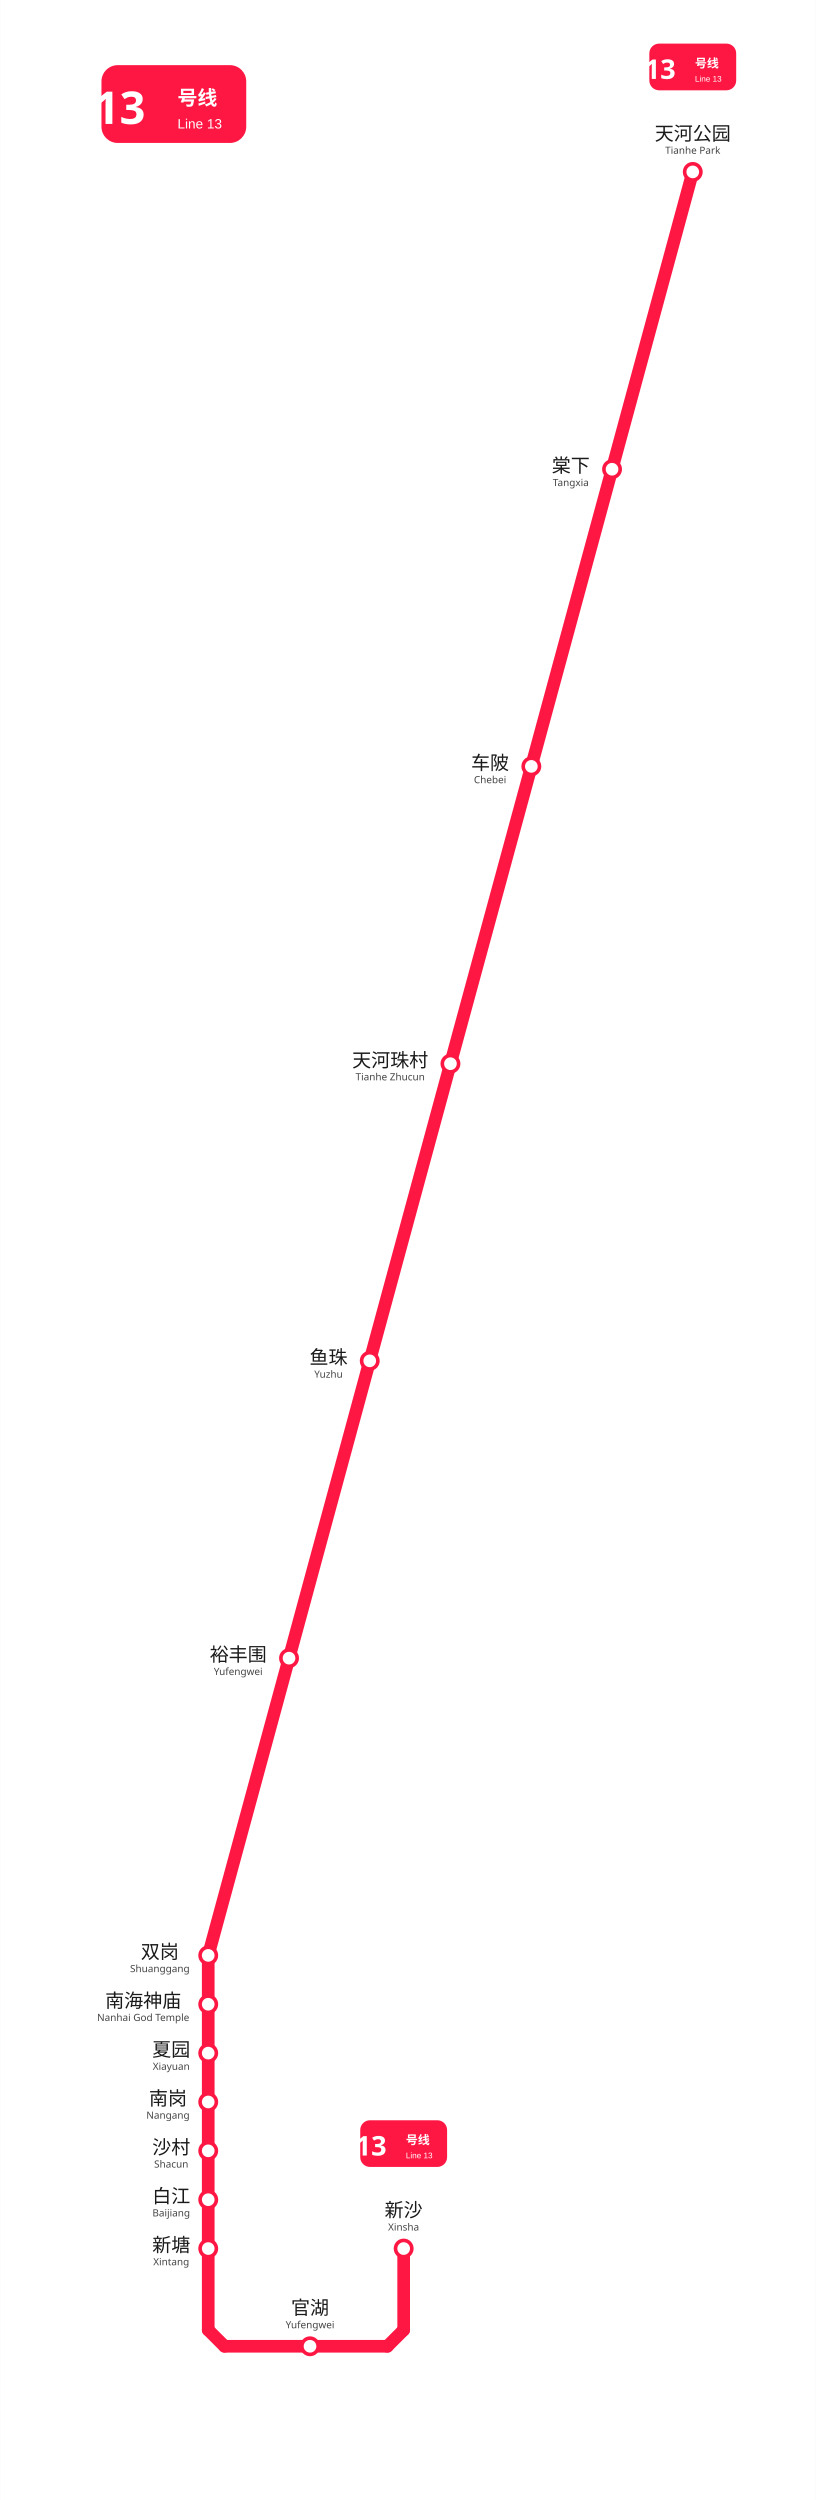
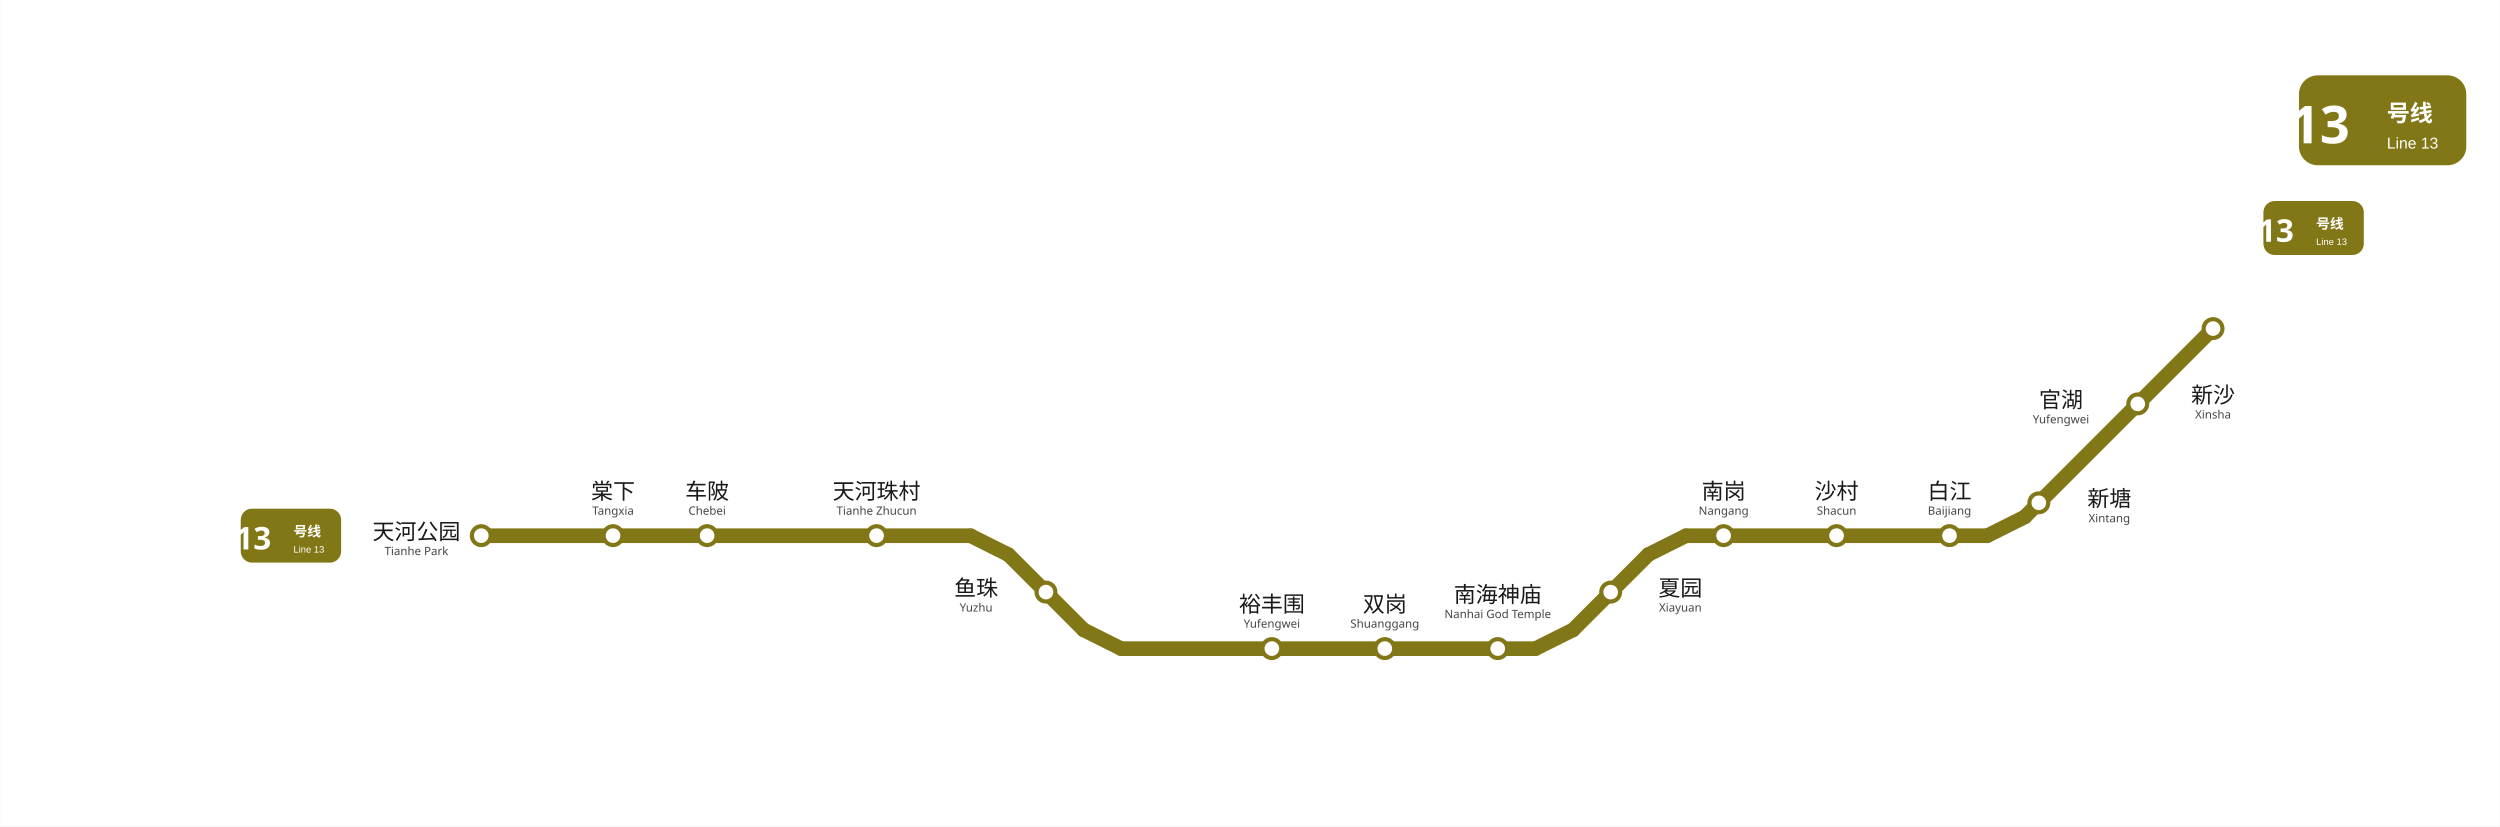
- <svg xmlns="http://www.w3.org/2000/svg" viewBox="2353.2 267.2 450.8 1381.5" width="451" height="1382">
-   <rect x="2353.25" y="267.2" width="450.75" height="1381.55" fill="#ffffff" />
+ <svg xmlns="http://www.w3.org/2000/svg" viewBox="1646.5 754.1 1195.1 395.1" data-pins="南岗,南海神庙,双岗,夏园,天河公园,天河珠村,官湖,新塘,新沙,棠下,沙村,白江,裕丰围,车陂,鱼珠" width="1195" height="395">
+   <rect x="1646.5" y="754.117" width="1195.083" height="395.133" fill="#ffffff" />
  <g id="走廊">
-     <line x1="2736" y1="362.2" x2="2691.4" y2="526.5" style="fill:none;stroke:#FF1744;stroke-width:7;stroke-linecap:round" />
-     <line x1="2691.4" y1="526.5" x2="2646.8" y2="690.7" style="fill:none;stroke:#FF1744;stroke-width:7;stroke-linecap:round" />
-     <line x1="2646.8" y1="690.7" x2="2602.1" y2="855.0" style="fill:none;stroke:#FF1744;stroke-width:7;stroke-linecap:round" />
-     <line x1="2602.1" y1="855.0" x2="2557.5" y2="1019.2" style="fill:none;stroke:#FF1744;stroke-width:7;stroke-linecap:round" />
-     <line x1="2557.5" y1="1019.2" x2="2512.9" y2="1183.5" style="fill:none;stroke:#FF1744;stroke-width:7;stroke-linecap:round" />
-     <line x1="2512.9" y1="1183.5" x2="2468.25" y2="1347.75" style="fill:none;stroke:#FF1744;stroke-width:7;stroke-linecap:round" />
-     <line x1="2468.25" y1="1347.75" x2="2468.25" y2="1374.75" style="fill:none;stroke:#FF1744;stroke-width:7;stroke-linecap:round" />
-     <line x1="2468.25" y1="1374.75" x2="2468.25" y2="1401.75" style="fill:none;stroke:#FF1744;stroke-width:7;stroke-linecap:round" />
-     <line x1="2468.25" y1="1401.75" x2="2468.25" y2="1428.75" style="fill:none;stroke:#FF1744;stroke-width:7;stroke-linecap:round" />
-     <line x1="2468.25" y1="1428.75" x2="2468.25" y2="1455.75" style="fill:none;stroke:#FF1744;stroke-width:7;stroke-linecap:round" />
-     <line x1="2468.25" y1="1455.75" x2="2468.25" y2="1482.75" style="fill:none;stroke:#FF1744;stroke-width:7;stroke-linecap:round" />
-     <line x1="2468.25" y1="1482.75" x2="2468.25" y2="1509.75" style="fill:none;stroke:#FF1744;stroke-width:7;stroke-linecap:round" />
-     <line x1="2468.25" y1="1509.75" x2="2468.25" y2="1554.75" style="fill:none;stroke:#FF1744;stroke-width:7;stroke-linecap:round" />
-     <line x1="2468.25" y1="1554.75" x2="2477.25" y2="1563.75" style="fill:none;stroke:#FF1744;stroke-width:7;stroke-linecap:round" />
-     <line x1="2567.25" y1="1563.75" x2="2477.25" y2="1563.75" style="fill:none;stroke:#FF1744;stroke-width:7;stroke-linecap:round" />
-     <line x1="2576.25" y1="1554.75" x2="2567.25" y2="1563.75" style="fill:none;stroke:#FF1744;stroke-width:7;stroke-linecap:round" />
-     <line x1="2576.25" y1="1554.75" x2="2576.25" y2="1509.75" style="fill:none;stroke:#FF1744;stroke-width:7;stroke-linecap:round" />
+     <line x1="2596.50" y1="1010.25" x2="2452.50" y2="1010.25" style="fill:none;stroke:#827717;stroke-width:7;stroke-linecap:round" />
+     <line x1="2380.50" y1="1064.25" x2="2182.50" y2="1064.25" style="fill:none;stroke:#827717;stroke-width:7;stroke-linecap:round" />
+     <line x1="2164.50" y1="1055.25" x2="2128.50" y2="1019.25" style="fill:none;stroke:#827717;stroke-width:7;stroke-linecap:round" />
+     <line x1="2434.50" y1="1019.25" x2="2398.50" y2="1055.25" style="fill:none;stroke:#827717;stroke-width:7;stroke-linecap:round" />
+     <line x1="2704.50" y1="911.25" x2="2614.50" y2="1001.25" style="fill:none;stroke:#827717;stroke-width:7;stroke-linecap:round" />
+     <line x1="2110.50" y1="1010.25" x2="1876.50" y2="1010.25" style="fill:none;stroke:#827717;stroke-width:7;stroke-linecap:round" />
+     <line x1="2182.50" y1="1064.25" x2="2164.50" y2="1055.25" style="fill:none;stroke:#827717;stroke-width:7;stroke-linecap:round" />
+     <line x1="2380.50" y1="1064.25" x2="2398.50" y2="1055.25" style="fill:none;stroke:#827717;stroke-width:7;stroke-linecap:round" />
+     <line x1="2452.50" y1="1010.25" x2="2434.50" y2="1019.25" style="fill:none;stroke:#827717;stroke-width:7;stroke-linecap:round" />
+     <line x1="2596.50" y1="1010.25" x2="2614.50" y2="1001.25" style="fill:none;stroke:#827717;stroke-width:7;stroke-linecap:round" />
+     <line x1="2110.43" y1="1010.25" x2="2128.43" y2="1019.25" style="fill:none;stroke:#827717;stroke-width:7;stroke-linecap:round" />
  </g>
  <g id="站圆">
-     <circle cx="2736" cy="362.2" r="4.5" data-nm="天河公园" style="fill:#FFFFFF;stroke:#FF1744;stroke-width:2" />
-     <circle cx="2691.4" cy="526.5" r="4.5" data-nm="棠下" style="fill:#FFFFFF;stroke:#FF1744;stroke-width:2" />
-     <circle cx="2646.8" cy="690.7" r="4.5" data-nm="车陂" style="fill:#FFFFFF;stroke:#FF1744;stroke-width:2" />
-     <circle cx="2602.1" cy="855.0" r="4.5" data-nm="天河珠村" style="fill:#FFFFFF;stroke:#FF1744;stroke-width:2" />
-     <circle cx="2557.5" cy="1019.2" r="4.5" data-nm="鱼珠" style="fill:#FFFFFF;stroke:#FF1744;stroke-width:2" />
-     <circle cx="2512.9" cy="1183.5" r="4.5" data-nm="裕丰围" style="fill:#FFFFFF;stroke:#FF1744;stroke-width:2" />
-     <circle cx="2468.25" cy="1347.75" r="4.5" data-nm="双岗" style="fill:#FFFFFF;stroke:#FF1744;stroke-width:2" />
-     <circle cx="2468.25" cy="1374.75" r="4.5" data-nm="南海神庙" style="fill:#FFFFFF;stroke:#FF1744;stroke-width:2" />
-     <circle cx="2468.25" cy="1401.75" r="4.5" data-nm="夏园" style="fill:#FFFFFF;stroke:#FF1744;stroke-width:2" />
-     <circle cx="2468.25" cy="1428.75" r="4.5" data-nm="南岗" style="fill:#FFFFFF;stroke:#FF1744;stroke-width:2" />
-     <circle cx="2468.25" cy="1455.75" r="4.5" data-nm="沙村" style="fill:#FFFFFF;stroke:#FF1744;stroke-width:2" />
-     <circle cx="2468.25" cy="1482.75" r="4.5" data-nm="白江" style="fill:#FFFFFF;stroke:#FF1744;stroke-width:2" />
-     <circle cx="2468.25" cy="1509.75" r="4.5" data-nm="新塘" style="fill:#FFFFFF;stroke:#FF1744;stroke-width:2" />
-     <circle cx="2524.5" cy="1563.75" r="4.5" data-nm="官湖" style="fill:#FFFFFF;stroke:#FF1744;stroke-width:2" />
-     <circle cx="2576.25" cy="1509.75" r="4.5" data-nm="新沙" style="fill:#FFFFFF;stroke:#FF1744;stroke-width:2" />
+     <circle cx="1876.5" cy="1010.2" r="4.5" data-nm="天河公园" style="fill:#FFFFFF;stroke:#827717;stroke-width:2" />
+     <circle cx="1939.5" cy="1010.2" r="4.5" data-nm="棠下" style="fill:#FFFFFF;stroke:#827717;stroke-width:2" />
+     <circle cx="1984.5" cy="1010.2" r="4.5" data-nm="车陂" style="fill:#FFFFFF;stroke:#827717;stroke-width:2" />
+     <circle cx="2065.5" cy="1010.2" r="4.5" data-nm="天河珠村" style="fill:#FFFFFF;stroke:#827717;stroke-width:2" />
+     <circle cx="2146.5" cy="1037.2" r="4.5" data-nm="鱼珠" style="fill:#FFFFFF;stroke:#827717;stroke-width:2" />
+     <circle cx="2254.5" cy="1064.2" r="4.5" data-nm="裕丰围" style="fill:#FFFFFF;stroke:#827717;stroke-width:2" />
+     <circle cx="2308.5" cy="1064.2" r="4.5" data-nm="双岗" style="fill:#FFFFFF;stroke:#827717;stroke-width:2" />
+     <circle cx="2362.5" cy="1064.2" r="4.5" data-nm="南海神庙" style="fill:#FFFFFF;stroke:#827717;stroke-width:2" />
+     <circle cx="2416.5" cy="1037.2" r="4.5" data-nm="夏园" style="fill:#FFFFFF;stroke:#827717;stroke-width:2" />
+     <circle cx="2470.5" cy="1010.2" r="4.5" data-nm="南岗" style="fill:#FFFFFF;stroke:#827717;stroke-width:2" />
+     <circle cx="2524.5" cy="1010.2" r="4.5" data-nm="沙村" style="fill:#FFFFFF;stroke:#827717;stroke-width:2" />
+     <circle cx="2578.5" cy="1010.2" r="4.5" data-nm="白江" style="fill:#FFFFFF;stroke:#827717;stroke-width:2" />
+     <circle cx="2621.2" cy="994.5" r="4.5" data-nm="新塘" style="fill:#FFFFFF;stroke:#827717;stroke-width:2" />
+     <circle cx="2668.5" cy="947.2" r="4.5" data-nm="官湖" style="fill:#FFFFFF;stroke:#827717;stroke-width:2" />
+     <circle cx="2704.5" cy="911.2" r="4.5" data-nm="新沙" style="fill:#FFFFFF;stroke:#827717;stroke-width:2" />
  </g>
  <g id="线路徽标">
    <g>
-       <rect x="2409.25" y="303.2" width="80" height="43" rx="9" fill="#FF1744" />
-       <text x="2419.25" y="335.7" text-anchor="middle" font-family="'Microsoft YaHei', sans-serif" font-size="25" font-weight="bold" fill="#FFFFFF">13</text>
-       <text x="2451.25" y="325.2" font-family="'Microsoft YaHei', sans-serif" font-size="11" font-weight="600" fill="#FFFFFF">号线</text>
-       <text x="2451.25" y="338.2" font-family="Arial, sans-serif" font-size="7.5" fill="#FFFFFF">Line 13</text>
+       <rect x="2745.583" y="790.117" width="80" height="43" rx="9" fill="#827717" />
+       <text x="2755.583" y="822.617" text-anchor="middle" font-family="'Microsoft YaHei', sans-serif" font-size="25" font-weight="bold" fill="#FFFFFF">13</text>
+       <text x="2787.583" y="812.117" font-family="'Microsoft YaHei', sans-serif" font-size="11" font-weight="600" fill="#FFFFFF">号线</text>
+       <text x="2787.583" y="825.117" font-family="Arial, sans-serif" font-size="7.5" fill="#FFFFFF">Line 13</text>
    </g>
-     <g transform="translate(2736 304.2) scale(0.6) translate(-2736 -304.2)">
-       <rect x="2696.0" y="282.7" width="80" height="43" rx="9" fill="#FF1744" />
-       <text x="2706.0" y="315.2" text-anchor="middle" font-family="'Microsoft YaHei', sans-serif" font-size="25" font-weight="bold" fill="#FFFFFF">13</text>
-       <text x="2738.0" y="304.7" font-family="'Microsoft YaHei', sans-serif" font-size="11" font-weight="600" fill="#FFFFFF">号线</text>
-       <text x="2738.0" y="317.7" font-family="Arial, sans-serif" font-size="7.5" fill="#FFFFFF">Line 13</text>
+     <g transform="translate(1785.5 1010.2) scale(0.6) translate(-1785.5 -1010.2)">
+       <rect x="1745.5" y="988.7" width="80" height="43" rx="9" fill="#827717" />
+       <text x="1755.5" y="1021.2" text-anchor="middle" font-family="'Microsoft YaHei', sans-serif" font-size="25" font-weight="bold" fill="#FFFFFF">13</text>
+       <text x="1787.5" y="1010.7" font-family="'Microsoft YaHei', sans-serif" font-size="11" font-weight="600" fill="#FFFFFF">号线</text>
+       <text x="1787.5" y="1023.7" font-family="Arial, sans-serif" font-size="7.5" fill="#FFFFFF">Line 13</text>
    </g>
-     <g transform="translate(2576.25 1451.75) scale(0.6) translate(-2576.25 -1451.75)">
-       <rect x="2536.25" y="1430.25" width="80" height="43" rx="9" fill="#FF1744" />
-       <text x="2546.25" y="1462.75" text-anchor="middle" font-family="'Microsoft YaHei', sans-serif" font-size="25" font-weight="bold" fill="#FFFFFF">13</text>
-       <text x="2578.25" y="1452.25" font-family="'Microsoft YaHei', sans-serif" font-size="11" font-weight="600" fill="#FFFFFF">号线</text>
-       <text x="2578.25" y="1465.25" font-family="Arial, sans-serif" font-size="7.5" fill="#FFFFFF">Line 13</text>
+     <g transform="translate(2752.58 863.117) scale(0.6) translate(-2752.58 -863.117)">
+       <rect x="2712.583" y="841.617" width="80" height="43" rx="9" fill="#827717" />
+       <text x="2722.583" y="874.117" text-anchor="middle" font-family="'Microsoft YaHei', sans-serif" font-size="25" font-weight="bold" fill="#FFFFFF">13</text>
+       <text x="2754.583" y="863.617" font-family="'Microsoft YaHei', sans-serif" font-size="11" font-weight="600" fill="#FFFFFF">号线</text>
+       <text x="2754.583" y="876.617" font-family="Arial, sans-serif" font-size="7.5" fill="#FFFFFF">Line 13</text>
    </g>
  </g>
  <g id="站名标注" font-family="'Microsoft YaHei', 'PingFang SC', sans-serif">
-     <text x="2736.0" y="344.7" text-anchor="middle" font-size="10.5" font-weight="500" fill="#1a1a1a">天河公园</text>
-     <text x="2736.0" y="352.2" text-anchor="middle" font-size="5.5" fill="#444444">Tianhe Park</text>
-     <text x="2668.6" y="528.2" text-anchor="middle" font-size="10.5" font-weight="500" fill="#1a1a1a">棠下</text>
-     <text x="2668.6" y="535.8" text-anchor="middle" font-size="5.5" fill="#444444">Tangxia</text>
-     <text x="2624.0" y="692.5" text-anchor="middle" font-size="10.5" font-weight="500" fill="#1a1a1a">车陂</text>
-     <text x="2624.0" y="700.0" text-anchor="middle" font-size="5.5" fill="#444444">Chebei</text>
-     <text x="2568.8" y="856.8" text-anchor="middle" font-size="10.5" font-weight="500" fill="#1a1a1a">天河珠村</text>
-     <text x="2568.8" y="864.2" text-anchor="middle" font-size="5.5" fill="#444444">Tianhe Zhucun</text>
-     <text x="2534.7" y="1021.0" text-anchor="middle" font-size="10.5" font-weight="500" fill="#1a1a1a">鱼珠</text>
-     <text x="2534.7" y="1028.5" text-anchor="middle" font-size="5.5" fill="#444444">Yuzhu</text>
-     <text x="2484.8" y="1185.2" text-anchor="middle" font-size="10.5" font-weight="500" fill="#1a1a1a">裕丰围</text>
-     <text x="2484.8" y="1192.8" text-anchor="middle" font-size="5.5" fill="#444444">Yufengwei</text>
-     <text x="2441.5" y="1349.5" text-anchor="middle" font-size="10.5" font-weight="500" fill="#1a1a1a">双岗</text>
-     <text x="2441.5" y="1357.0" text-anchor="middle" font-size="5.5" fill="#444444">Shuanggang</text>
-     <text x="2432.3" y="1376.5" text-anchor="middle" font-size="10.5" font-weight="500" fill="#1a1a1a">南海神庙</text>
-     <text x="2432.3" y="1384.0" text-anchor="middle" font-size="5.5" fill="#444444">Nanhai God Temple</text>
-     <text x="2447.8" y="1403.5" text-anchor="middle" font-size="10.5" font-weight="500" fill="#1a1a1a">夏园</text>
-     <text x="2447.8" y="1411.0" text-anchor="middle" font-size="5.5" fill="#444444">Xiayuan</text>
-     <text x="2446.0" y="1430.5" text-anchor="middle" font-size="10.5" font-weight="500" fill="#1a1a1a">南岗</text>
-     <text x="2446.0" y="1438.0" text-anchor="middle" font-size="5.5" fill="#444444">Nangang</text>
-     <text x="2447.8" y="1457.5" text-anchor="middle" font-size="10.5" font-weight="500" fill="#1a1a1a">沙村</text>
-     <text x="2447.8" y="1465.0" text-anchor="middle" font-size="5.5" fill="#444444">Shacun</text>
-     <text x="2447.8" y="1484.5" text-anchor="middle" font-size="10.5" font-weight="500" fill="#1a1a1a">白江</text>
-     <text x="2447.8" y="1492.0" text-anchor="middle" font-size="5.5" fill="#444444">Baijiang</text>
-     <text x="2447.8" y="1511.5" text-anchor="middle" font-size="10.5" font-weight="500" fill="#1a1a1a">新塘</text>
-     <text x="2447.8" y="1519.0" text-anchor="middle" font-size="5.5" fill="#444444">Xintang</text>
-     <text x="2524.5" y="1546.2" text-anchor="middle" font-size="10.5" font-weight="500" fill="#1a1a1a">官湖</text>
-     <text x="2524.5" y="1553.8" text-anchor="middle" font-size="5.5" fill="#444444">Yufengwei</text>
-     <text x="2576.2" y="1492.2" text-anchor="middle" font-size="10.5" font-weight="500" fill="#1a1a1a">新沙</text>
-     <text x="2576.2" y="1499.8" text-anchor="middle" font-size="5.5" fill="#444444">Xinsha</text>
+     <text x="1845.5" y="1012.0" text-anchor="middle" font-size="10.5" font-weight="500" fill="#1a1a1a">天河公园</text>
+     <text x="1845.5" y="1019.5" text-anchor="middle" font-size="5.5" fill="#444444">Tianhe Park</text>
+     <text x="1939.5" y="992.7" text-anchor="middle" font-size="10.5" font-weight="500" fill="#1a1a1a">棠下</text>
+     <text x="1939.5" y="1000.2" text-anchor="middle" font-size="5.5" fill="#444444">Tangxia</text>
+     <text x="1984.5" y="992.7" text-anchor="middle" font-size="10.5" font-weight="500" fill="#1a1a1a">车陂</text>
+     <text x="1984.5" y="1000.2" text-anchor="middle" font-size="5.5" fill="#444444">Chebei</text>
+     <text x="2065.5" y="992.7" text-anchor="middle" font-size="10.5" font-weight="500" fill="#1a1a1a">天河珠村</text>
+     <text x="2065.5" y="1000.2" text-anchor="middle" font-size="5.5" fill="#444444">Tianhe Zhucun</text>
+     <text x="2113.1" y="1039.0" text-anchor="middle" font-size="10.5" font-weight="500" fill="#1a1a1a">鱼珠</text>
+     <text x="2113.1" y="1046.5" text-anchor="middle" font-size="5.5" fill="#444444">Yuzhu</text>
+     <text x="2254.5" y="1046.7" text-anchor="middle" font-size="10.5" font-weight="500" fill="#1a1a1a">裕丰围</text>
+     <text x="2254.5" y="1054.2" text-anchor="middle" font-size="5.5" fill="#444444">Yufengwei</text>
+     <text x="2308.5" y="1046.7" text-anchor="middle" font-size="10.5" font-weight="500" fill="#1a1a1a">双岗</text>
+     <text x="2308.5" y="1054.2" text-anchor="middle" font-size="5.5" fill="#444444">Shuanggang</text>
+     <text x="2362.5" y="1042.1" text-anchor="middle" font-size="10.5" font-weight="500" fill="#1a1a1a">南海神庙</text>
+     <text x="2362.5" y="1049.6" text-anchor="middle" font-size="5.5" fill="#444444">Nanhai God Temple</text>
+     <text x="2449.8" y="1039.0" text-anchor="middle" font-size="10.5" font-weight="500" fill="#1a1a1a">夏园</text>
+     <text x="2449.8" y="1046.5" text-anchor="middle" font-size="5.5" fill="#444444">Xiayuan</text>
+     <text x="2470.5" y="992.7" text-anchor="middle" font-size="10.5" font-weight="500" fill="#1a1a1a">南岗</text>
+     <text x="2470.5" y="1000.2" text-anchor="middle" font-size="5.5" fill="#444444">Nangang</text>
+     <text x="2524.5" y="992.7" text-anchor="middle" font-size="10.5" font-weight="500" fill="#1a1a1a">沙村</text>
+     <text x="2524.5" y="1000.2" text-anchor="middle" font-size="5.5" fill="#444444">Shacun</text>
+     <text x="2578.5" y="992.7" text-anchor="middle" font-size="10.5" font-weight="500" fill="#1a1a1a">白江</text>
+     <text x="2578.5" y="1000.2" text-anchor="middle" font-size="5.5" fill="#444444">Baijiang</text>
+     <text x="2631.8" y="949.0" text-anchor="middle" font-size="10.5" font-weight="500" fill="#1a1a1a">官湖</text>
+     <text x="2631.8" y="956.5" text-anchor="middle" font-size="5.5" fill="#444444">Yufengwei</text>
+     <text x="2704.5" y="946.7" text-anchor="middle" font-size="10.5" font-weight="500" fill="#1a1a1a">新沙</text>
+     <text x="2704.5" y="954.2" text-anchor="middle" font-size="5.5" fill="#444444">Xinsha</text>
+     <text x="2654.9" y="996.2" text-anchor="middle" font-size="10.5" font-weight="500" fill="#1a1a1a">新塘</text>
+     <text x="2654.9" y="1003.8" text-anchor="middle" font-size="5.5" fill="#444444">Xintang</text>
  </g>
</svg>
